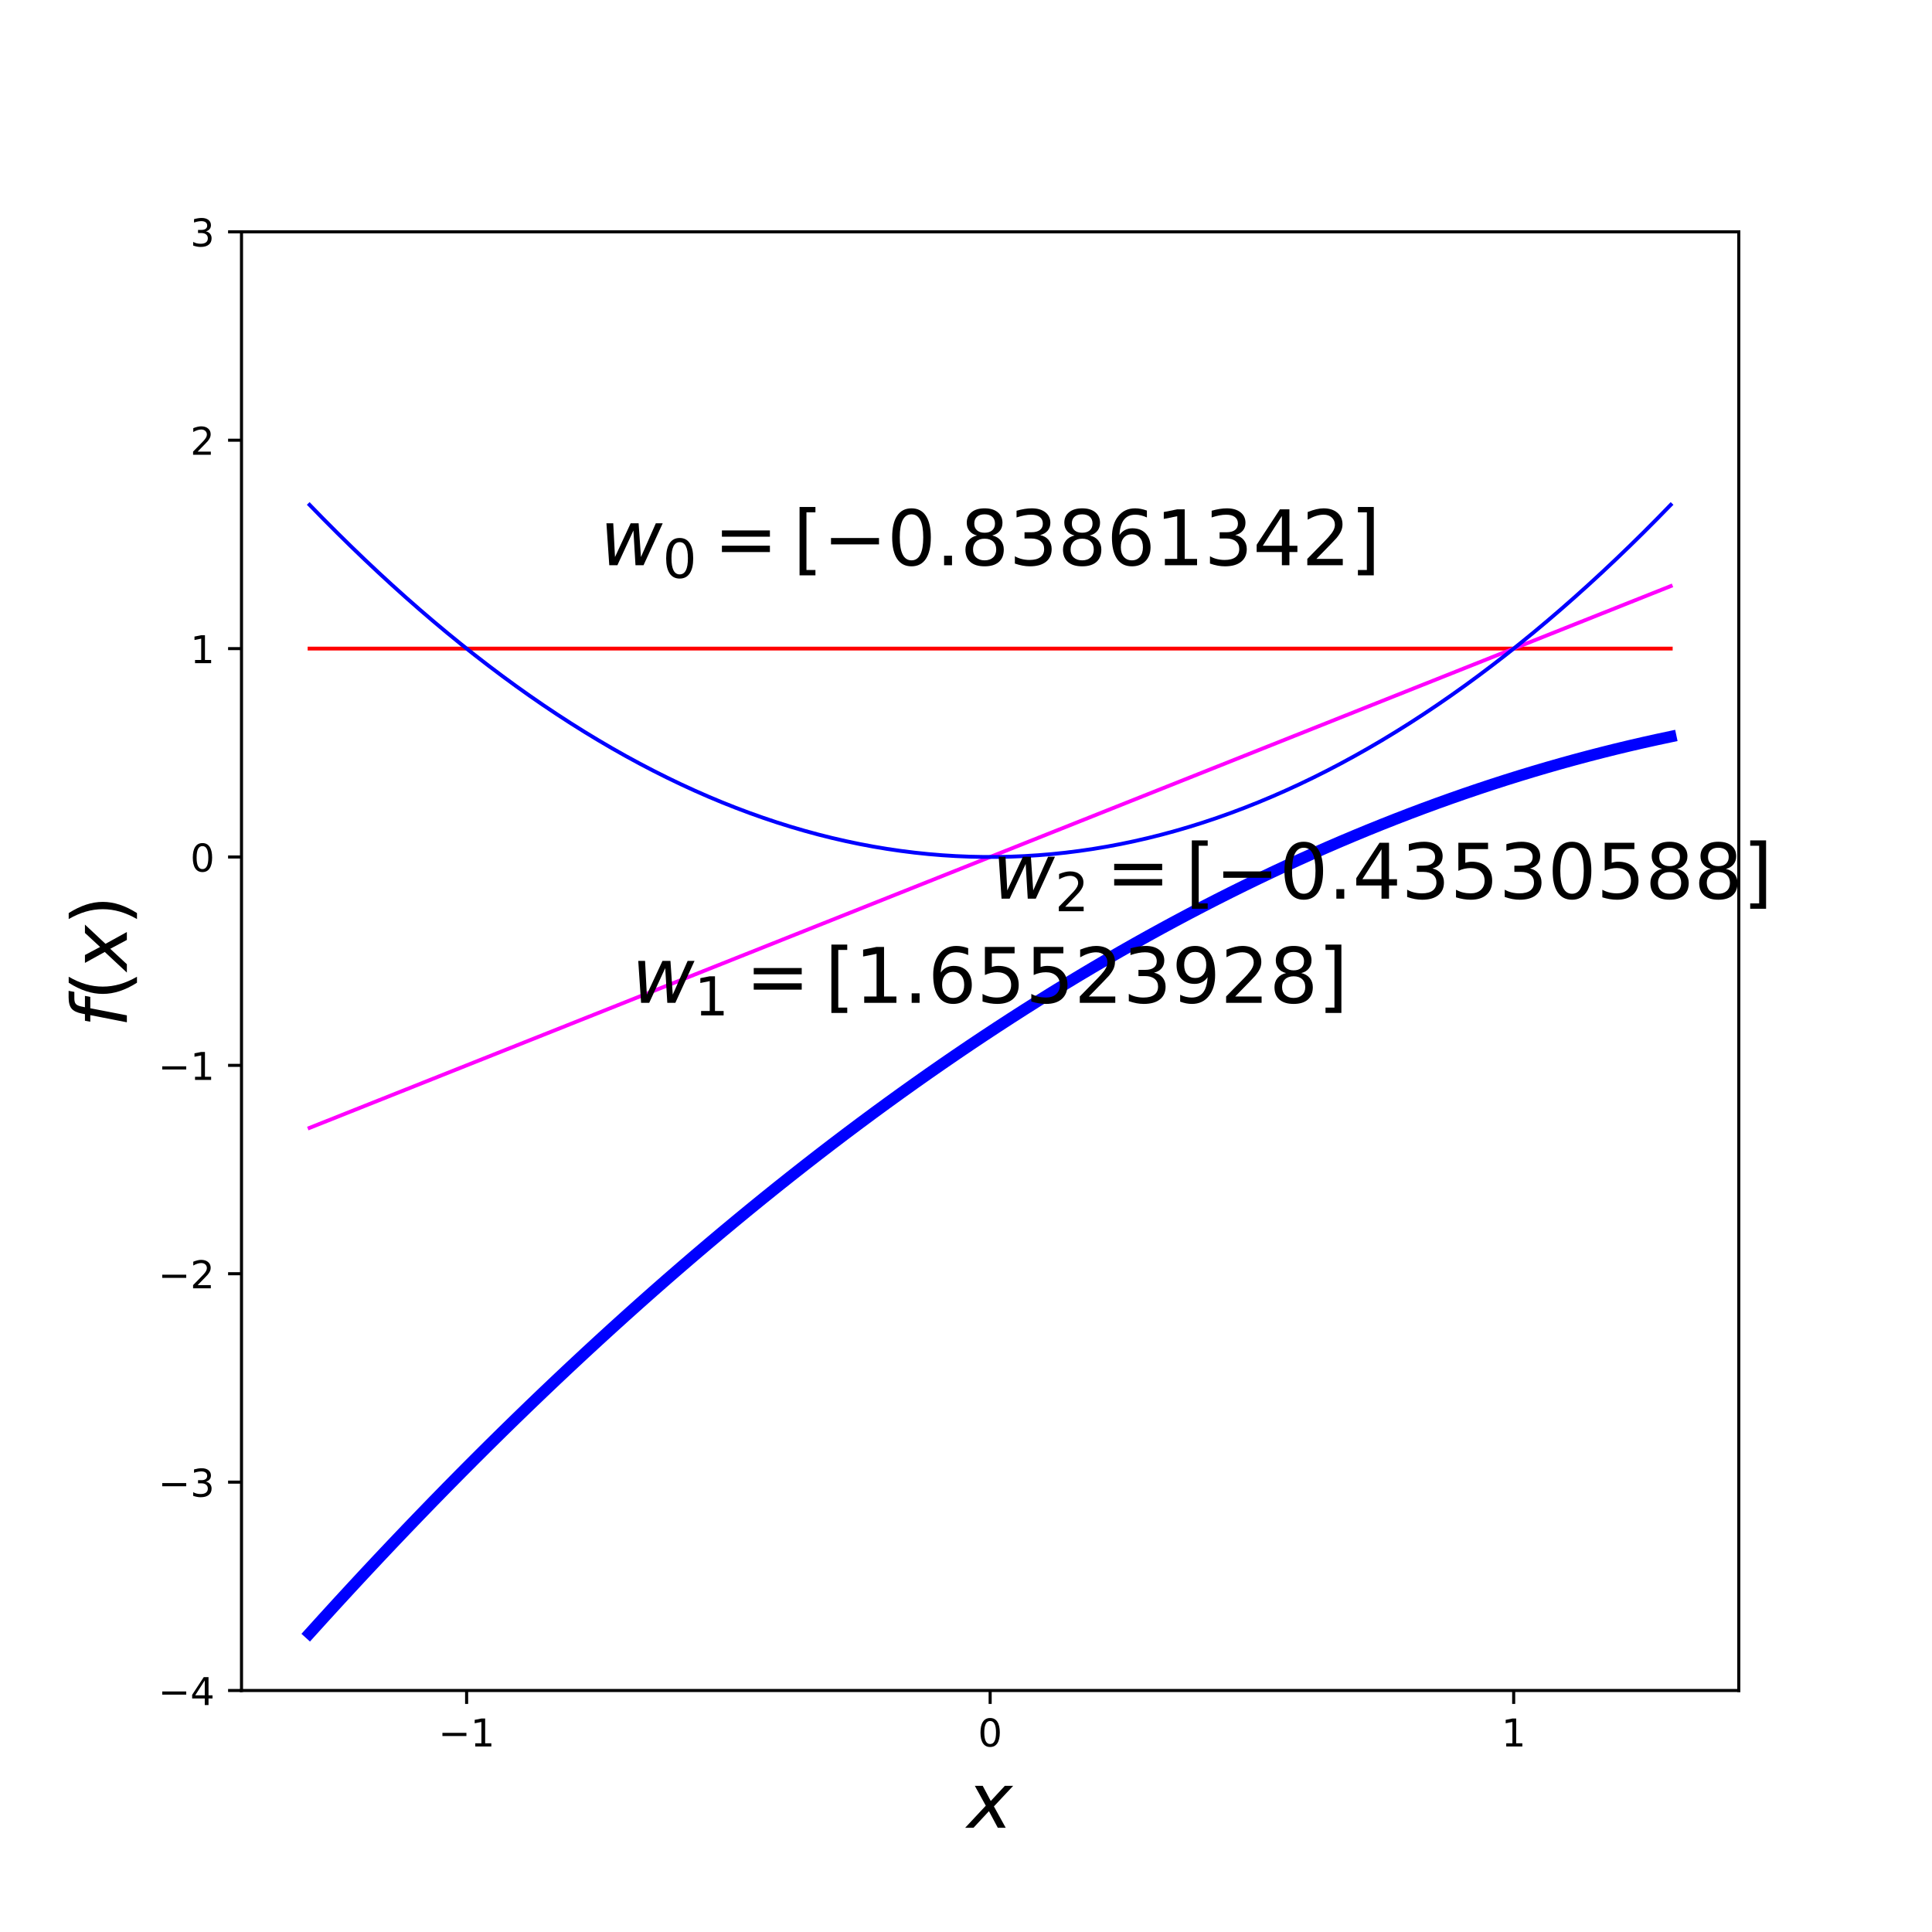
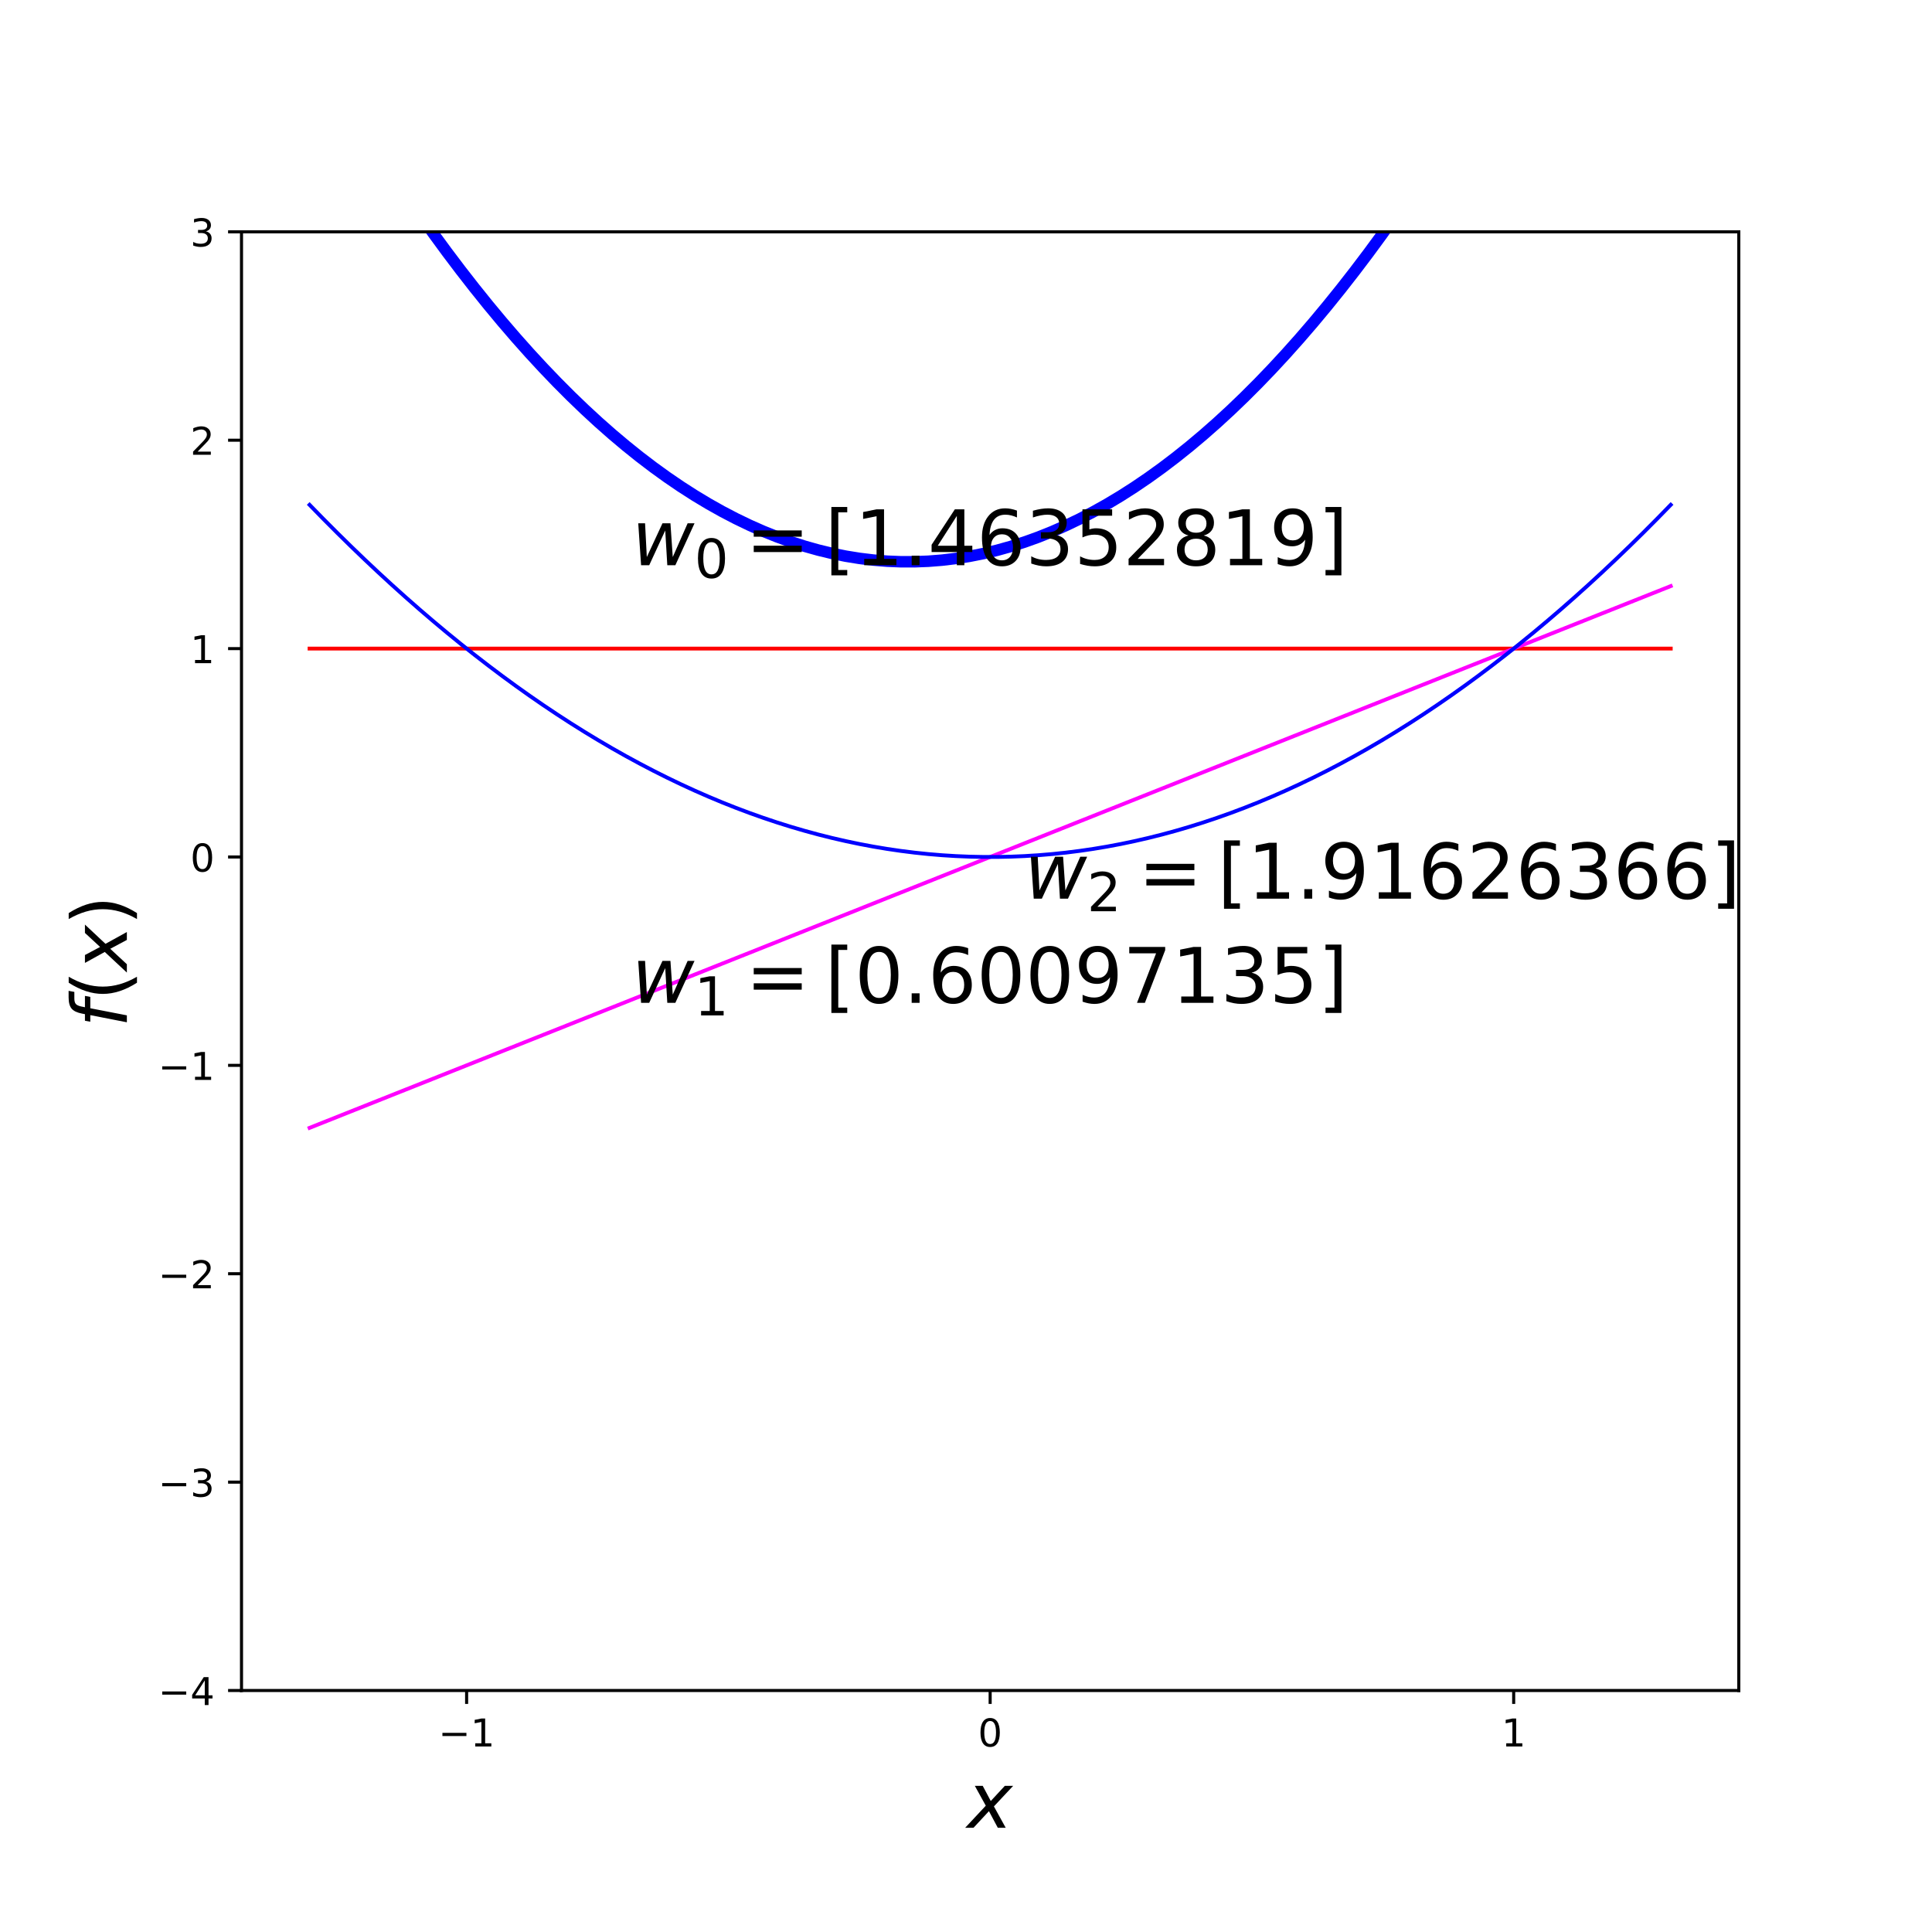
<svg xmlns="http://www.w3.org/2000/svg" xmlns:xlink="http://www.w3.org/1999/xlink" height="504pt" version="1.1" viewBox="0 0 504 504" width="504pt">
  <defs>
    <style type="text/css">
*{stroke-linecap:butt;stroke-linejoin:round;}
  </style>
  </defs>
  <g id="figure_1">
    <g id="patch_1">
      <path d="M 0 504  L 504 504  L 504 0  L 0 0  z " style="fill:none;" />
    </g>
    <g id="axes_1">
      <g id="patch_2">
        <path d="M 63 441  L 453.6 441  L 453.6 60.48  L 63 60.48  z " style="fill:none;" />
      </g>
      <g id="matplotlib.axis_1">
        <g id="xtick_1">
          <g id="line2d_1">
            <defs>
-               <path d="M 0 0  L 0 3.5  " id="m0bb890ebbd" style="stroke:#000000;stroke-width:0.8;" />
-             </defs>
-             <g>
-               <use style="stroke:#000000;stroke-width:0.8;" x="121.727" xlink:href="#m0bb890ebbd" y="441" />
+               <path d="M 0 0  L 0 3.5  " id="m91f97678ba" style="stroke:#000000;stroke-width:0.8;" />
+             </defs>
+             <g>
+               <use style="stroke:#000000;stroke-width:0.8;" x="121.727" xlink:href="#m91f97678ba" y="441" />
            </g>
          </g>
          <g id="text_1">
            <defs>
              <path d="M 10.594 35.5  L 73.188 35.5  L 73.188 27.203  L 10.594 27.203  z " id="DejaVuSans-2212" />
              <path d="M 12.406 8.297  L 28.516 8.297  L 28.516 63.922  L 10.984 60.406  L 10.984 69.391  L 28.422 72.906  L 38.281 72.906  L 38.281 8.297  L 54.391 8.297  L 54.391 0  L 12.406 0  z " id="DejaVuSans-31" />
            </defs>
            <g transform="translate(114.3555 455.5984)scale(0.1 -0.1)">
              <use xlink:href="#DejaVuSans-2212" />
              <use x="83.789" xlink:href="#DejaVuSans-31" />
            </g>
          </g>
        </g>
        <g id="xtick_2">
          <g id="line2d_2">
            <g>
-               <use style="stroke:#000000;stroke-width:0.8;" x="258.3" xlink:href="#m0bb890ebbd" y="441" />
+               <use style="stroke:#000000;stroke-width:0.8;" x="258.3" xlink:href="#m91f97678ba" y="441" />
            </g>
          </g>
          <g id="text_2">
            <defs>
              <path d="M 31.781 66.406  Q 24.172 66.406 20.328 58.906  Q 16.5 51.422 16.5 36.375  Q 16.5 21.391 20.328 13.891  Q 24.172 6.391 31.781 6.391  Q 39.453 6.391 43.281 13.891  Q 47.125 21.391 47.125 36.375  Q 47.125 51.422 43.281 58.906  Q 39.453 66.406 31.781 66.406  z M 31.781 74.219  Q 44.047 74.219 50.516 64.516  Q 56.984 54.828 56.984 36.375  Q 56.984 17.969 50.516 8.266  Q 44.047 -1.422 31.781 -1.422  Q 19.531 -1.422 13.062 8.266  Q 6.594 17.969 6.594 36.375  Q 6.594 54.828 13.062 64.516  Q 19.531 74.219 31.781 74.219  z " id="DejaVuSans-30" />
            </defs>
            <g transform="translate(255.1188 455.5984)scale(0.1 -0.1)">
              <use xlink:href="#DejaVuSans-30" />
            </g>
          </g>
        </g>
        <g id="xtick_3">
          <g id="line2d_3">
            <g>
-               <use style="stroke:#000000;stroke-width:0.8;" x="394.873" xlink:href="#m0bb890ebbd" y="441" />
+               <use style="stroke:#000000;stroke-width:0.8;" x="394.873" xlink:href="#m91f97678ba" y="441" />
            </g>
          </g>
          <g id="text_3">
            <g transform="translate(391.6922 455.5984)scale(0.1 -0.1)">
              <use xlink:href="#DejaVuSans-31" />
            </g>
          </g>
        </g>
        <g id="text_4">
          <defs>
            <path d="M 60.016 54.688  L 34.906 27.875  L 50.297 0  L 39.984 0  L 28.422 21.688  L 8.297 0  L -2.594 0  L 24.312 28.812  L 10.016 54.688  L 20.312 54.688  L 30.812 34.906  L 49.125 54.688  z " id="DejaVuSans-Oblique-78" />
          </defs>
          <g transform="translate(252.3 476.875)scale(0.2 -0.2)">
            <use transform="translate(0 0.3125)" xlink:href="#DejaVuSans-Oblique-78" />
          </g>
        </g>
      </g>
      <g id="matplotlib.axis_2">
        <g id="ytick_1">
          <g id="line2d_4">
            <defs>
-               <path d="M 0 0  L -3.5 0  " id="m91d3a76bc2" style="stroke:#000000;stroke-width:0.8;" />
-             </defs>
-             <g>
-               <use style="stroke:#000000;stroke-width:0.8;" x="63" xlink:href="#m91d3a76bc2" y="441" />
+               <path d="M 0 0  L -3.5 0  " id="m60961a7d1b" style="stroke:#000000;stroke-width:0.8;" />
+             </defs>
+             <g>
+               <use style="stroke:#000000;stroke-width:0.8;" x="63" xlink:href="#m60961a7d1b" y="441" />
            </g>
          </g>
          <g id="text_5">
            <defs>
              <path d="M 37.797 64.312  L 12.891 25.391  L 37.797 25.391  z M 35.203 72.906  L 47.609 72.906  L 47.609 25.391  L 58.016 25.391  L 58.016 17.188  L 47.609 17.188  L 47.609 0  L 37.797 0  L 37.797 17.188  L 4.891 17.188  L 4.891 26.703  z " id="DejaVuSans-34" />
            </defs>
            <g transform="translate(41.25781 444.7992)scale(0.1 -0.1)">
              <use xlink:href="#DejaVuSans-2212" />
              <use x="83.789" xlink:href="#DejaVuSans-34" />
            </g>
          </g>
        </g>
        <g id="ytick_2">
          <g id="line2d_5">
            <g>
-               <use style="stroke:#000000;stroke-width:0.8;" x="63" xlink:href="#m91d3a76bc2" y="386.64" />
+               <use style="stroke:#000000;stroke-width:0.8;" x="63" xlink:href="#m60961a7d1b" y="386.64" />
            </g>
          </g>
          <g id="text_6">
            <defs>
              <path d="M 40.578 39.312  Q 47.656 37.797 51.625 33  Q 55.609 28.219 55.609 21.188  Q 55.609 10.406 48.188 4.484  Q 40.766 -1.422 27.094 -1.422  Q 22.516 -1.422 17.656 -0.516  Q 12.797 0.391 7.625 2.203  L 7.625 11.719  Q 11.719 9.328 16.594 8.109  Q 21.484 6.891 26.812 6.891  Q 36.078 6.891 40.938 10.547  Q 45.797 14.203 45.797 21.188  Q 45.797 27.641 41.281 31.266  Q 36.766 34.906 28.719 34.906  L 20.219 34.906  L 20.219 43.016  L 29.109 43.016  Q 36.375 43.016 40.234 45.922  Q 44.094 48.828 44.094 54.297  Q 44.094 59.906 40.109 62.906  Q 36.141 65.922 28.719 65.922  Q 24.656 65.922 20.016 65.031  Q 15.375 64.156 9.812 62.312  L 9.812 71.094  Q 15.438 72.656 20.344 73.438  Q 25.25 74.219 29.594 74.219  Q 40.828 74.219 47.359 69.109  Q 53.906 64.016 53.906 55.328  Q 53.906 49.266 50.438 45.094  Q 46.969 40.922 40.578 39.312  z " id="DejaVuSans-33" />
            </defs>
            <g transform="translate(41.25781 390.4392)scale(0.1 -0.1)">
              <use xlink:href="#DejaVuSans-2212" />
              <use x="83.789" xlink:href="#DejaVuSans-33" />
            </g>
          </g>
        </g>
        <g id="ytick_3">
          <g id="line2d_6">
            <g>
-               <use style="stroke:#000000;stroke-width:0.8;" x="63" xlink:href="#m91d3a76bc2" y="332.28" />
+               <use style="stroke:#000000;stroke-width:0.8;" x="63" xlink:href="#m60961a7d1b" y="332.28" />
            </g>
          </g>
          <g id="text_7">
            <defs>
              <path d="M 19.188 8.297  L 53.609 8.297  L 53.609 0  L 7.328 0  L 7.328 8.297  Q 12.938 14.109 22.625 23.891  Q 32.328 33.688 34.812 36.531  Q 39.547 41.844 41.422 45.531  Q 43.312 49.219 43.312 52.781  Q 43.312 58.594 39.234 62.25  Q 35.156 65.922 28.609 65.922  Q 23.969 65.922 18.812 64.312  Q 13.672 62.703 7.812 59.422  L 7.812 69.391  Q 13.766 71.781 18.938 73  Q 24.125 74.219 28.422 74.219  Q 39.75 74.219 46.484 68.547  Q 53.219 62.891 53.219 53.422  Q 53.219 48.922 51.531 44.891  Q 49.859 40.875 45.406 35.406  Q 44.188 33.984 37.641 27.219  Q 31.109 20.453 19.188 8.297  z " id="DejaVuSans-32" />
            </defs>
            <g transform="translate(41.25781 336.0792)scale(0.1 -0.1)">
              <use xlink:href="#DejaVuSans-2212" />
              <use x="83.789" xlink:href="#DejaVuSans-32" />
            </g>
          </g>
        </g>
        <g id="ytick_4">
          <g id="line2d_7">
            <g>
-               <use style="stroke:#000000;stroke-width:0.8;" x="63" xlink:href="#m91d3a76bc2" y="277.92" />
+               <use style="stroke:#000000;stroke-width:0.8;" x="63" xlink:href="#m60961a7d1b" y="277.92" />
            </g>
          </g>
          <g id="text_8">
            <g transform="translate(41.25781 281.7192)scale(0.1 -0.1)">
              <use xlink:href="#DejaVuSans-2212" />
              <use x="83.789" xlink:href="#DejaVuSans-31" />
            </g>
          </g>
        </g>
        <g id="ytick_5">
          <g id="line2d_8">
            <g>
-               <use style="stroke:#000000;stroke-width:0.8;" x="63" xlink:href="#m91d3a76bc2" y="223.56" />
+               <use style="stroke:#000000;stroke-width:0.8;" x="63" xlink:href="#m60961a7d1b" y="223.56" />
            </g>
          </g>
          <g id="text_9">
            <g transform="translate(49.6375 227.3592)scale(0.1 -0.1)">
              <use xlink:href="#DejaVuSans-30" />
            </g>
          </g>
        </g>
        <g id="ytick_6">
          <g id="line2d_9">
            <g>
-               <use style="stroke:#000000;stroke-width:0.8;" x="63" xlink:href="#m91d3a76bc2" y="169.2" />
+               <use style="stroke:#000000;stroke-width:0.8;" x="63" xlink:href="#m60961a7d1b" y="169.2" />
            </g>
          </g>
          <g id="text_10">
            <g transform="translate(49.6375 172.9992)scale(0.1 -0.1)">
              <use xlink:href="#DejaVuSans-31" />
            </g>
          </g>
        </g>
        <g id="ytick_7">
          <g id="line2d_10">
            <g>
-               <use style="stroke:#000000;stroke-width:0.8;" x="63" xlink:href="#m91d3a76bc2" y="114.84" />
+               <use style="stroke:#000000;stroke-width:0.8;" x="63" xlink:href="#m60961a7d1b" y="114.84" />
            </g>
          </g>
          <g id="text_11">
            <g transform="translate(49.6375 118.6392)scale(0.1 -0.1)">
              <use xlink:href="#DejaVuSans-32" />
            </g>
          </g>
        </g>
        <g id="ytick_8">
          <g id="line2d_11">
            <g>
-               <use style="stroke:#000000;stroke-width:0.8;" x="63" xlink:href="#m91d3a76bc2" y="60.48" />
+               <use style="stroke:#000000;stroke-width:0.8;" x="63" xlink:href="#m60961a7d1b" y="60.48" />
            </g>
          </g>
          <g id="text_12">
            <g transform="translate(49.6375 64.27922)scale(0.1 -0.1)">
              <use xlink:href="#DejaVuSans-33" />
            </g>
          </g>
        </g>
        <g id="text_13">
          <defs>
            <path d="M 47.797 75.984  L 46.391 68.5  L 37.797 68.5  Q 32.906 68.5 30.688 66.578  Q 28.469 64.656 27.391 59.516  L 26.422 54.688  L 41.219 54.688  L 39.891 47.703  L 25.094 47.703  L 15.828 0  L 6.781 0  L 16.109 47.703  L 7.516 47.703  L 8.797 54.688  L 17.391 54.688  L 18.109 58.5  Q 19.969 68.172 24.625 72.078  Q 29.297 75.984 39.312 75.984  z " id="DejaVuSans-Oblique-66" />
            <path d="M 31 75.875  Q 24.469 64.656 21.281 53.656  Q 18.109 42.672 18.109 31.391  Q 18.109 20.125 21.312 9.062  Q 24.516 -2 31 -13.188  L 23.188 -13.188  Q 15.875 -1.703 12.234 9.375  Q 8.594 20.453 8.594 31.391  Q 8.594 42.281 12.203 53.312  Q 15.828 64.359 23.188 75.875  z " id="DejaVuSans-28" />
            <path d="M 8.016 75.875  L 15.828 75.875  Q 23.141 64.359 26.781 53.312  Q 30.422 42.281 30.422 31.391  Q 30.422 20.453 26.781 9.375  Q 23.141 -1.703 15.828 -13.188  L 8.016 -13.188  Q 14.5 -2 17.703 9.062  Q 20.906 20.125 20.906 31.391  Q 20.906 42.672 17.703 53.656  Q 14.5 64.656 8.016 75.875  z " id="DejaVuSans-29" />
          </defs>
          <g transform="translate(33.09844 268.04)rotate(-90)scale(0.2 -0.2)">
            <use transform="translate(0 0.015625)" xlink:href="#DejaVuSans-Oblique-66" />
            <use transform="translate(35.20508 0.015625)" xlink:href="#DejaVuSans-28" />
            <use transform="translate(74.21875 0.015625)" xlink:href="#DejaVuSans-Oblique-78" />
            <use transform="translate(133.3984 0.015625)" xlink:href="#DejaVuSans-29" />
          </g>
        </g>
      </g>
      <g id="line2d_12">
-         <path clip-path="url(#p484dd8b13d)" d="M 80.755 426.11  L 84.341 422.148  L 87.928 418.218  L 91.515 414.321  L 95.102 410.456  L 98.688 406.624  L 102.275 402.825  L 105.862 399.058  L 109.449 395.324  L 113.036 391.622  L 116.622 387.954  L 120.209 384.318  L 123.796 380.714  L 127.383 377.143  L 130.969 373.605  L 134.556 370.1  L 138.143 366.627  L 141.73 363.186  L 145.317 359.779  L 148.903 356.404  L 152.49 353.061  L 156.077 349.752  L 159.664 346.475  L 163.25 343.23  L 166.837 340.018  L 170.424 336.839  L 174.011 333.693  L 177.598 330.579  L 181.184 327.498  L 184.771 324.449  L 188.358 321.433  L 191.945 318.45  L 195.531 315.499  L 199.118 312.581  L 202.705 309.696  L 206.292 306.843  L 209.879 304.023  L 213.465 301.236  L 217.052 298.481  L 220.639 295.759  L 224.226 293.069  L 227.812 290.412  L 231.399 287.788  L 234.986 285.197  L 238.573 282.638  L 242.16 280.111  L 245.746 277.618  L 249.333 275.157  L 252.92 272.728  L 256.507 270.333  L 260.093 267.97  L 263.68 265.639  L 267.267 263.341  L 270.854 261.076  L 274.44 258.844  L 278.027 256.644  L 281.614 254.477  L 285.201 252.342  L 288.788 250.24  L 292.374 248.171  L 295.961 246.134  L 299.548 244.13  L 303.135 242.159  L 306.721 240.22  L 310.308 238.314  L 313.895 236.44  L 317.482 234.6  L 321.069 232.791  L 324.655 231.016  L 328.242 229.273  L 331.829 227.563  L 335.416 225.885  L 339.002 224.24  L 342.589 222.628  L 346.176 221.048  L 349.763 219.501  L 353.35 217.987  L 356.936 216.505  L 360.523 215.056  L 364.11 213.64  L 367.697 212.256  L 371.283 210.905  L 374.87 209.586  L 378.457 208.3  L 382.044 207.047  L 385.631 205.826  L 389.217 204.638  L 392.804 203.483  L 396.391 202.36  L 399.978 201.27  L 403.564 200.213  L 407.151 199.188  L 410.738 198.196  L 414.325 197.237  L 417.912 196.31  L 421.498 195.416  L 425.085 194.554  L 428.672 193.725  L 432.259 192.929  L 435.845 192.165  " style="fill:none;stroke:#0000ff;stroke-linecap:square;stroke-width:3;" />
+         <path clip-path="url(#pd70b70a58f)" d="M 80.755 10.428  L 84.341 16.611  L 87.928 22.65  L 91.515 28.546  L 95.102 34.298  L 98.688 39.906  L 102.275 45.371  L 105.862 50.692  L 109.449 55.869  L 113.036 60.903  L 116.622 65.792  L 120.209 70.539  L 123.796 75.141  L 127.383 79.6  L 130.969 83.915  L 134.556 88.086  L 138.143 92.114  L 141.73 95.998  L 145.317 99.738  L 148.903 103.335  L 152.49 106.787  L 156.077 110.097  L 159.664 113.262  L 163.25 116.284  L 166.837 119.162  L 170.424 121.896  L 174.011 124.487  L 177.598 126.934  L 181.184 129.237  L 184.771 131.397  L 188.358 133.413  L 191.945 135.285  L 195.531 137.014  L 199.118 138.599  L 202.705 140.04  L 206.292 141.337  L 209.879 142.491  L 213.465 143.501  L 217.052 144.367  L 220.639 145.09  L 224.226 145.669  L 227.812 146.104  L 231.399 146.396  L 234.986 146.544  L 238.573 146.548  L 242.16 146.409  L 245.746 146.125  L 249.333 145.698  L 252.92 145.128  L 256.507 144.414  L 260.093 143.556  L 263.68 142.554  L 267.267 141.409  L 270.854 140.12  L 274.44 138.687  L 278.027 137.11  L 281.614 135.39  L 285.201 133.526  L 288.788 131.519  L 292.374 129.368  L 295.961 127.073  L 299.548 124.634  L 303.135 122.052  L 306.721 119.326  L 310.308 116.456  L 313.895 113.443  L 317.482 110.286  L 321.069 106.985  L 324.655 103.54  L 328.242 99.952  L 331.829 96.22  L 335.416 92.345  L 339.002 88.326  L 342.589 84.163  L 346.176 79.856  L 349.763 75.406  L 353.35 70.812  L 356.936 66.074  L 360.523 61.192  L 364.11 56.167  L 367.697 50.999  L 371.283 45.686  L 374.87 40.23  L 378.457 34.63  L 382.044 28.886  L 385.631 22.999  L 389.217 16.968  L 392.804 10.793  L 396.391 4.475  L 399.43 -1  " style="fill:none;stroke:#0000ff;stroke-linecap:square;stroke-width:3;" />
      </g>
      <g id="line2d_13">
-         <path clip-path="url(#p484dd8b13d)" d="M 80.755 169.2  L 84.341 169.2  L 87.928 169.2  L 91.515 169.2  L 95.102 169.2  L 98.688 169.2  L 102.275 169.2  L 105.862 169.2  L 109.449 169.2  L 113.036 169.2  L 116.622 169.2  L 120.209 169.2  L 123.796 169.2  L 127.383 169.2  L 130.969 169.2  L 134.556 169.2  L 138.143 169.2  L 141.73 169.2  L 145.317 169.2  L 148.903 169.2  L 152.49 169.2  L 156.077 169.2  L 159.664 169.2  L 163.25 169.2  L 166.837 169.2  L 170.424 169.2  L 174.011 169.2  L 177.598 169.2  L 181.184 169.2  L 184.771 169.2  L 188.358 169.2  L 191.945 169.2  L 195.531 169.2  L 199.118 169.2  L 202.705 169.2  L 206.292 169.2  L 209.879 169.2  L 213.465 169.2  L 217.052 169.2  L 220.639 169.2  L 224.226 169.2  L 227.812 169.2  L 231.399 169.2  L 234.986 169.2  L 238.573 169.2  L 242.16 169.2  L 245.746 169.2  L 249.333 169.2  L 252.92 169.2  L 256.507 169.2  L 260.093 169.2  L 263.68 169.2  L 267.267 169.2  L 270.854 169.2  L 274.44 169.2  L 278.027 169.2  L 281.614 169.2  L 285.201 169.2  L 288.788 169.2  L 292.374 169.2  L 295.961 169.2  L 299.548 169.2  L 303.135 169.2  L 306.721 169.2  L 310.308 169.2  L 313.895 169.2  L 317.482 169.2  L 321.069 169.2  L 324.655 169.2  L 328.242 169.2  L 331.829 169.2  L 335.416 169.2  L 339.002 169.2  L 342.589 169.2  L 346.176 169.2  L 349.763 169.2  L 353.35 169.2  L 356.936 169.2  L 360.523 169.2  L 364.11 169.2  L 367.697 169.2  L 371.283 169.2  L 374.87 169.2  L 378.457 169.2  L 382.044 169.2  L 385.631 169.2  L 389.217 169.2  L 392.804 169.2  L 396.391 169.2  L 399.978 169.2  L 403.564 169.2  L 407.151 169.2  L 410.738 169.2  L 414.325 169.2  L 417.912 169.2  L 421.498 169.2  L 425.085 169.2  L 428.672 169.2  L 432.259 169.2  L 435.845 169.2  " style="fill:none;stroke:#ff0000;stroke-linecap:square;" />
+         <path clip-path="url(#pd70b70a58f)" d="M 80.755 169.2  L 84.341 169.2  L 87.928 169.2  L 91.515 169.2  L 95.102 169.2  L 98.688 169.2  L 102.275 169.2  L 105.862 169.2  L 109.449 169.2  L 113.036 169.2  L 116.622 169.2  L 120.209 169.2  L 123.796 169.2  L 127.383 169.2  L 130.969 169.2  L 134.556 169.2  L 138.143 169.2  L 141.73 169.2  L 145.317 169.2  L 148.903 169.2  L 152.49 169.2  L 156.077 169.2  L 159.664 169.2  L 163.25 169.2  L 166.837 169.2  L 170.424 169.2  L 174.011 169.2  L 177.598 169.2  L 181.184 169.2  L 184.771 169.2  L 188.358 169.2  L 191.945 169.2  L 195.531 169.2  L 199.118 169.2  L 202.705 169.2  L 206.292 169.2  L 209.879 169.2  L 213.465 169.2  L 217.052 169.2  L 220.639 169.2  L 224.226 169.2  L 227.812 169.2  L 231.399 169.2  L 234.986 169.2  L 238.573 169.2  L 242.16 169.2  L 245.746 169.2  L 249.333 169.2  L 252.92 169.2  L 256.507 169.2  L 260.093 169.2  L 263.68 169.2  L 267.267 169.2  L 270.854 169.2  L 274.44 169.2  L 278.027 169.2  L 281.614 169.2  L 285.201 169.2  L 288.788 169.2  L 292.374 169.2  L 295.961 169.2  L 299.548 169.2  L 303.135 169.2  L 306.721 169.2  L 310.308 169.2  L 313.895 169.2  L 317.482 169.2  L 321.069 169.2  L 324.655 169.2  L 328.242 169.2  L 331.829 169.2  L 335.416 169.2  L 339.002 169.2  L 342.589 169.2  L 346.176 169.2  L 349.763 169.2  L 353.35 169.2  L 356.936 169.2  L 360.523 169.2  L 364.11 169.2  L 367.697 169.2  L 371.283 169.2  L 374.87 169.2  L 378.457 169.2  L 382.044 169.2  L 385.631 169.2  L 389.217 169.2  L 392.804 169.2  L 396.391 169.2  L 399.978 169.2  L 403.564 169.2  L 407.151 169.2  L 410.738 169.2  L 414.325 169.2  L 417.912 169.2  L 421.498 169.2  L 425.085 169.2  L 428.672 169.2  L 432.259 169.2  L 435.845 169.2  " style="fill:none;stroke:#ff0000;stroke-linecap:square;" />
      </g>
      <g id="line2d_14">
-         <path clip-path="url(#p484dd8b13d)" d="M 80.755 294.228  L 84.341 292.8  L 87.928 291.373  L 91.515 289.945  L 95.102 288.517  L 98.688 287.09  L 102.275 285.662  L 105.862 284.235  L 109.449 282.807  L 113.036 281.379  L 116.622 279.952  L 120.209 278.524  L 123.796 277.096  L 127.383 275.669  L 130.969 274.241  L 134.556 272.813  L 138.143 271.386  L 141.73 269.958  L 145.317 268.531  L 148.903 267.103  L 152.49 265.675  L 156.077 264.248  L 159.664 262.82  L 163.25 261.392  L 166.837 259.965  L 170.424 258.537  L 174.011 257.109  L 177.598 255.682  L 181.184 254.254  L 184.771 252.827  L 188.358 251.399  L 191.945 249.971  L 195.531 248.544  L 199.118 247.116  L 202.705 245.688  L 206.292 244.261  L 209.879 242.833  L 213.465 241.405  L 217.052 239.978  L 220.639 238.55  L 224.226 237.123  L 227.812 235.695  L 231.399 234.267  L 234.986 232.84  L 238.573 231.412  L 242.16 229.984  L 245.746 228.557  L 249.333 227.129  L 252.92 225.701  L 256.507 224.274  L 260.093 222.846  L 263.68 221.419  L 267.267 219.991  L 270.854 218.563  L 274.44 217.136  L 278.027 215.708  L 281.614 214.28  L 285.201 212.853  L 288.788 211.425  L 292.374 209.997  L 295.961 208.57  L 299.548 207.142  L 303.135 205.715  L 306.721 204.287  L 310.308 202.859  L 313.895 201.432  L 317.482 200.004  L 321.069 198.576  L 324.655 197.149  L 328.242 195.721  L 331.829 194.293  L 335.416 192.866  L 339.002 191.438  L 342.589 190.011  L 346.176 188.583  L 349.763 187.155  L 353.35 185.728  L 356.936 184.3  L 360.523 182.872  L 364.11 181.445  L 367.697 180.017  L 371.283 178.589  L 374.87 177.162  L 378.457 175.734  L 382.044 174.307  L 385.631 172.879  L 389.217 171.451  L 392.804 170.024  L 396.391 168.596  L 399.978 167.168  L 403.564 165.741  L 407.151 164.313  L 410.738 162.885  L 414.325 161.458  L 417.912 160.03  L 421.498 158.603  L 425.085 157.175  L 428.672 155.747  L 432.259 154.32  L 435.845 152.892  " style="fill:none;stroke:#ff00ff;stroke-linecap:square;" />
+         <path clip-path="url(#pd70b70a58f)" d="M 80.755 294.228  L 84.341 292.8  L 87.928 291.373  L 91.515 289.945  L 95.102 288.517  L 98.688 287.09  L 102.275 285.662  L 105.862 284.235  L 109.449 282.807  L 113.036 281.379  L 116.622 279.952  L 120.209 278.524  L 123.796 277.096  L 127.383 275.669  L 130.969 274.241  L 134.556 272.813  L 138.143 271.386  L 141.73 269.958  L 145.317 268.531  L 148.903 267.103  L 152.49 265.675  L 156.077 264.248  L 159.664 262.82  L 163.25 261.392  L 166.837 259.965  L 170.424 258.537  L 174.011 257.109  L 177.598 255.682  L 181.184 254.254  L 184.771 252.827  L 188.358 251.399  L 191.945 249.971  L 195.531 248.544  L 199.118 247.116  L 202.705 245.688  L 206.292 244.261  L 209.879 242.833  L 213.465 241.405  L 217.052 239.978  L 220.639 238.55  L 224.226 237.123  L 227.812 235.695  L 231.399 234.267  L 234.986 232.84  L 238.573 231.412  L 242.16 229.984  L 245.746 228.557  L 249.333 227.129  L 252.92 225.701  L 256.507 224.274  L 260.093 222.846  L 263.68 221.419  L 267.267 219.991  L 270.854 218.563  L 274.44 217.136  L 278.027 215.708  L 281.614 214.28  L 285.201 212.853  L 288.788 211.425  L 292.374 209.997  L 295.961 208.57  L 299.548 207.142  L 303.135 205.715  L 306.721 204.287  L 310.308 202.859  L 313.895 201.432  L 317.482 200.004  L 321.069 198.576  L 324.655 197.149  L 328.242 195.721  L 331.829 194.293  L 335.416 192.866  L 339.002 191.438  L 342.589 190.011  L 346.176 188.583  L 349.763 187.155  L 353.35 185.728  L 356.936 184.3  L 360.523 182.872  L 364.11 181.445  L 367.697 180.017  L 371.283 178.589  L 374.87 177.162  L 378.457 175.734  L 382.044 174.307  L 385.631 172.879  L 389.217 171.451  L 392.804 170.024  L 396.391 168.596  L 399.978 167.168  L 403.564 165.741  L 407.151 164.313  L 410.738 162.885  L 414.325 161.458  L 417.912 160.03  L 421.498 158.603  L 425.085 157.175  L 428.672 155.747  L 432.259 154.32  L 435.845 152.892  " style="fill:none;stroke:#ff00ff;stroke-linecap:square;" />
      </g>
      <g id="line2d_15">
-         <path clip-path="url(#p484dd8b13d)" d="M 80.755 131.692  L 84.341 135.366  L 87.928 138.965  L 91.515 142.49  L 95.102 145.939  L 98.688 149.314  L 102.275 152.613  L 105.862 155.837  L 109.449 158.987  L 113.036 162.061  L 116.622 165.061  L 120.209 167.985  L 123.796 170.835  L 127.383 173.609  L 130.969 176.309  L 134.556 178.933  L 138.143 181.483  L 141.73 183.958  L 145.317 186.357  L 148.903 188.682  L 152.49 190.931  L 156.077 193.106  L 159.664 195.206  L 163.25 197.23  L 166.837 199.18  L 170.424 201.055  L 174.011 202.854  L 177.598 204.579  L 181.184 206.229  L 184.771 207.803  L 188.358 209.303  L 191.945 210.728  L 195.531 212.078  L 199.118 213.352  L 202.705 214.552  L 206.292 215.677  L 209.879 216.727  L 213.465 217.702  L 217.052 218.601  L 220.639 219.426  L 224.226 220.176  L 227.812 220.851  L 231.399 221.451  L 234.986 221.976  L 238.573 222.426  L 242.16 222.801  L 245.746 223.101  L 249.333 223.326  L 252.92 223.476  L 256.507 223.551  L 260.093 223.551  L 263.68 223.476  L 267.267 223.326  L 270.854 223.101  L 274.44 222.801  L 278.027 222.426  L 281.614 221.976  L 285.201 221.451  L 288.788 220.851  L 292.374 220.176  L 295.961 219.426  L 299.548 218.601  L 303.135 217.702  L 306.721 216.727  L 310.308 215.677  L 313.895 214.552  L 317.482 213.352  L 321.069 212.078  L 324.655 210.728  L 328.242 209.303  L 331.829 207.803  L 335.416 206.229  L 339.002 204.579  L 342.589 202.854  L 346.176 201.055  L 349.763 199.18  L 353.35 197.23  L 356.936 195.206  L 360.523 193.106  L 364.11 190.931  L 367.697 188.682  L 371.283 186.357  L 374.87 183.958  L 378.457 181.483  L 382.044 178.933  L 385.631 176.309  L 389.217 173.609  L 392.804 170.835  L 396.391 167.985  L 399.978 165.061  L 403.564 162.061  L 407.151 158.987  L 410.738 155.837  L 414.325 152.613  L 417.912 149.314  L 421.498 145.939  L 425.085 142.49  L 428.672 138.965  L 432.259 135.366  L 435.845 131.692  " style="fill:none;stroke:#0000ff;stroke-linecap:square;" />
+         <path clip-path="url(#pd70b70a58f)" d="M 80.755 131.692  L 84.341 135.366  L 87.928 138.965  L 91.515 142.49  L 95.102 145.939  L 98.688 149.314  L 102.275 152.613  L 105.862 155.837  L 109.449 158.987  L 113.036 162.061  L 116.622 165.061  L 120.209 167.985  L 123.796 170.835  L 127.383 173.609  L 130.969 176.309  L 134.556 178.933  L 138.143 181.483  L 141.73 183.958  L 145.317 186.357  L 148.903 188.682  L 152.49 190.931  L 156.077 193.106  L 159.664 195.206  L 163.25 197.23  L 166.837 199.18  L 170.424 201.055  L 174.011 202.854  L 177.598 204.579  L 181.184 206.229  L 184.771 207.803  L 188.358 209.303  L 191.945 210.728  L 195.531 212.078  L 199.118 213.352  L 202.705 214.552  L 206.292 215.677  L 209.879 216.727  L 213.465 217.702  L 217.052 218.601  L 220.639 219.426  L 224.226 220.176  L 227.812 220.851  L 231.399 221.451  L 234.986 221.976  L 238.573 222.426  L 242.16 222.801  L 245.746 223.101  L 249.333 223.326  L 252.92 223.476  L 256.507 223.551  L 260.093 223.551  L 263.68 223.476  L 267.267 223.326  L 270.854 223.101  L 274.44 222.801  L 278.027 222.426  L 281.614 221.976  L 285.201 221.451  L 288.788 220.851  L 292.374 220.176  L 295.961 219.426  L 299.548 218.601  L 303.135 217.702  L 306.721 216.727  L 310.308 215.677  L 313.895 214.552  L 317.482 213.352  L 321.069 212.078  L 324.655 210.728  L 328.242 209.303  L 331.829 207.803  L 335.416 206.229  L 339.002 204.579  L 342.589 202.854  L 346.176 201.055  L 349.763 199.18  L 353.35 197.23  L 356.936 195.206  L 360.523 193.106  L 364.11 190.931  L 367.697 188.682  L 371.283 186.357  L 374.87 183.958  L 378.457 181.483  L 382.044 178.933  L 385.631 176.309  L 389.217 173.609  L 392.804 170.835  L 396.391 167.985  L 399.978 165.061  L 403.564 162.061  L 407.151 158.987  L 410.738 155.837  L 414.325 152.613  L 417.912 149.314  L 421.498 145.939  L 425.085 142.49  L 428.672 138.965  L 432.259 135.366  L 435.845 131.692  " style="fill:none;stroke:#0000ff;stroke-linecap:square;" />
      </g>
      <g id="patch_3">
        <path d="M 63 441  L 63 60.48  " style="fill:none;stroke:#000000;stroke-linecap:square;stroke-linejoin:miter;stroke-width:0.8;" />
      </g>
      <g id="patch_4">
        <path d="M 453.6 441  L 453.6 60.48  " style="fill:none;stroke:#000000;stroke-linecap:square;stroke-linejoin:miter;stroke-width:0.8;" />
      </g>
      <g id="patch_5">
        <path d="M 63 441  L 453.6 441  " style="fill:none;stroke:#000000;stroke-linecap:square;stroke-linejoin:miter;stroke-width:0.8;" />
      </g>
      <g id="patch_6">
        <path d="M 63 60.48  L 453.6 60.48  " style="fill:none;stroke:#000000;stroke-linecap:square;stroke-linejoin:miter;stroke-width:0.8;" />
      </g>
      <g id="text_14">
        <defs>
          <path d="M 8.5 54.688  L 17.391 54.688  L 19.672 10.688  L 40.094 54.688  L 50.484 54.688  L 53.516 10.688  L 72.906 54.688  L 81.891 54.688  L 56.891 0  L 46.391 0  L 43.703 45.312  L 22.797 0  L 12.203 0  z " id="DejaVuSans-Oblique-77" />
          <path d="M 10.594 45.406  L 73.188 45.406  L 73.188 37.203  L 10.594 37.203  z M 10.594 25.484  L 73.188 25.484  L 73.188 17.188  L 10.594 17.188  z " id="DejaVuSans-3d" />
          <path d="M 8.594 75.984  L 29.297 75.984  L 29.297 69  L 17.578 69  L 17.578 -6.203  L 29.297 -6.203  L 29.297 -13.188  L 8.594 -13.188  z " id="DejaVuSans-5b" />
          <path d="M 10.688 12.406  L 21 12.406  L 21 0  L 10.688 0  z " id="DejaVuSans-2e" />
+           <path d="M 33.016 40.375  Q 26.375 40.375 22.484 35.828  Q 18.609 31.297 18.609 23.391  Q 18.609 15.531 22.484 10.953  Q 26.375 6.391 33.016 6.391  Q 39.656 6.391 43.531 10.953  Q 47.406 15.531 47.406 23.391  Q 47.406 31.297 43.531 35.828  Q 39.656 40.375 33.016 40.375  z M 52.594 71.297  L 52.594 62.312  Q 48.875 64.062 45.094 64.984  Q 41.312 65.922 37.594 65.922  Q 27.828 65.922 22.672 59.328  Q 17.531 52.734 16.797 39.406  Q 19.672 43.656 24.016 45.922  Q 28.375 48.188 33.594 48.188  Q 44.578 48.188 50.953 41.516  Q 57.328 34.859 57.328 23.391  Q 57.328 12.156 50.688 5.359  Q 44.047 -1.422 33.016 -1.422  Q 20.359 -1.422 13.672 8.266  Q 6.984 17.969 6.984 36.375  Q 6.984 53.656 15.188 63.938  Q 23.391 74.219 37.203 74.219  Q 40.922 74.219 44.703 73.484  Q 48.484 72.75 52.594 71.297  z " id="DejaVuSans-36" />
+           <path d="M 10.797 72.906  L 49.516 72.906  L 49.516 64.594  L 19.828 64.594  L 19.828 46.734  Q 21.969 47.469 24.109 47.828  Q 26.266 48.188 28.422 48.188  Q 40.625 48.188 47.75 41.5  Q 54.891 34.812 54.891 23.391  Q 54.891 11.625 47.562 5.094  Q 40.234 -1.422 26.906 -1.422  Q 22.312 -1.422 17.547 -0.641  Q 12.797 0.141 7.719 1.703  L 7.719 11.625  Q 12.109 9.234 16.797 8.062  Q 21.484 6.891 26.703 6.891  Q 35.156 6.891 40.078 11.328  Q 45.016 15.766 45.016 23.391  Q 45.016 31 40.078 35.438  Q 35.156 39.891 26.703 39.891  Q 22.75 39.891 18.812 39.016  Q 14.891 38.141 10.797 36.281  z " id="DejaVuSans-35" />
          <path d="M 31.781 34.625  Q 24.75 34.625 20.719 30.859  Q 16.703 27.094 16.703 20.516  Q 16.703 13.922 20.719 10.156  Q 24.75 6.391 31.781 6.391  Q 38.812 6.391 42.859 10.172  Q 46.922 13.969 46.922 20.516  Q 46.922 27.094 42.891 30.859  Q 38.875 34.625 31.781 34.625  z M 21.922 38.812  Q 15.578 40.375 12.031 44.719  Q 8.5 49.078 8.5 55.328  Q 8.5 64.062 14.719 69.141  Q 20.953 74.219 31.781 74.219  Q 42.672 74.219 48.875 69.141  Q 55.078 64.062 55.078 55.328  Q 55.078 49.078 51.531 44.719  Q 48 40.375 41.703 38.812  Q 48.828 37.156 52.797 32.312  Q 56.781 27.484 56.781 20.516  Q 56.781 9.906 50.312 4.234  Q 43.844 -1.422 31.781 -1.422  Q 19.734 -1.422 13.25 4.234  Q 6.781 9.906 6.781 20.516  Q 6.781 27.484 10.781 32.312  Q 14.797 37.156 21.922 38.812  z M 18.312 54.391  Q 18.312 48.734 21.844 45.562  Q 25.391 42.391 31.781 42.391  Q 38.141 42.391 41.719 45.562  Q 45.312 48.734 45.312 54.391  Q 45.312 60.062 41.719 63.234  Q 38.141 66.406 31.781 66.406  Q 25.391 66.406 21.844 63.234  Q 18.312 60.062 18.312 54.391  z " id="DejaVuSans-38" />
-           <path d="M 33.016 40.375  Q 26.375 40.375 22.484 35.828  Q 18.609 31.297 18.609 23.391  Q 18.609 15.531 22.484 10.953  Q 26.375 6.391 33.016 6.391  Q 39.656 6.391 43.531 10.953  Q 47.406 15.531 47.406 23.391  Q 47.406 31.297 43.531 35.828  Q 39.656 40.375 33.016 40.375  z M 52.594 71.297  L 52.594 62.312  Q 48.875 64.062 45.094 64.984  Q 41.312 65.922 37.594 65.922  Q 27.828 65.922 22.672 59.328  Q 17.531 52.734 16.797 39.406  Q 19.672 43.656 24.016 45.922  Q 28.375 48.188 33.594 48.188  Q 44.578 48.188 50.953 41.516  Q 57.328 34.859 57.328 23.391  Q 57.328 12.156 50.688 5.359  Q 44.047 -1.422 33.016 -1.422  Q 20.359 -1.422 13.672 8.266  Q 6.984 17.969 6.984 36.375  Q 6.984 53.656 15.188 63.938  Q 23.391 74.219 37.203 74.219  Q 40.922 74.219 44.703 73.484  Q 48.484 72.75 52.594 71.297  z " id="DejaVuSans-36" />
+           <path d="M 10.984 1.516  L 10.984 10.5  Q 14.703 8.734 18.5 7.812  Q 22.312 6.891 25.984 6.891  Q 35.75 6.891 40.891 13.453  Q 46.047 20.016 46.781 33.406  Q 43.953 29.203 39.594 26.953  Q 35.25 24.703 29.984 24.703  Q 19.047 24.703 12.672 31.312  Q 6.297 37.938 6.297 49.422  Q 6.297 60.641 12.938 67.422  Q 19.578 74.219 30.609 74.219  Q 43.266 74.219 49.922 64.516  Q 56.594 54.828 56.594 36.375  Q 56.594 19.141 48.406 8.859  Q 40.234 -1.422 26.422 -1.422  Q 22.703 -1.422 18.891 -0.688  Q 15.094 0.047 10.984 1.516  z M 30.609 32.422  Q 37.25 32.422 41.125 36.953  Q 45.016 41.5 45.016 49.422  Q 45.016 57.281 41.125 61.844  Q 37.25 66.406 30.609 66.406  Q 23.969 66.406 20.094 61.844  Q 16.219 57.281 16.219 49.422  Q 16.219 41.5 20.094 36.953  Q 23.969 32.422 30.609 32.422  z " id="DejaVuSans-39" />
          <path d="M 30.422 75.984  L 30.422 -13.188  L 9.719 -13.188  L 9.719 -6.203  L 21.391 -6.203  L 21.391 69  L 9.719 69  L 9.719 75.984  z " id="DejaVuSans-5d" />
        </defs>
-         <g transform="translate(156.5 147.456)scale(0.2 -0.2)">
+         <g transform="translate(164.8 147.456)scale(0.2 -0.2)">
          <use transform="translate(0 0.015625)" xlink:href="#DejaVuSans-Oblique-77" />
          <use transform="translate(81.78711 -16.39062)scale(0.7)" xlink:href="#DejaVuSans-30" />
          <use transform="translate(148.54 0.015625)" xlink:href="#DejaVuSans-3d" />
          <use transform="translate(251.8115 0.015625)" xlink:href="#DejaVuSans-5b" />
-           <use transform="translate(290.8252 0.015625)" xlink:href="#DejaVuSans-2212" />
-           <use transform="translate(374.6143 0.015625)" xlink:href="#DejaVuSans-30" />
-           <use transform="translate(438.2373 0.015625)" xlink:href="#DejaVuSans-2e" />
-           <use transform="translate(469.9932 0.015625)" xlink:href="#DejaVuSans-38" />
-           <use transform="translate(533.6162 0.015625)" xlink:href="#DejaVuSans-33" />
-           <use transform="translate(597.2393 0.015625)" xlink:href="#DejaVuSans-38" />
-           <use transform="translate(660.8623 0.015625)" xlink:href="#DejaVuSans-36" />
-           <use transform="translate(724.4854 0.015625)" xlink:href="#DejaVuSans-31" />
-           <use transform="translate(788.1084 0.015625)" xlink:href="#DejaVuSans-33" />
-           <use transform="translate(851.7314 0.015625)" xlink:href="#DejaVuSans-34" />
-           <use transform="translate(915.3545 0.015625)" xlink:href="#DejaVuSans-32" />
-           <use transform="translate(978.9775 0.015625)" xlink:href="#DejaVuSans-5d" />
+           <use transform="translate(290.8252 0.015625)" xlink:href="#DejaVuSans-31" />
+           <use transform="translate(354.4482 0.015625)" xlink:href="#DejaVuSans-2e" />
+           <use transform="translate(386.2354 0.015625)" xlink:href="#DejaVuSans-34" />
+           <use transform="translate(449.8584 0.015625)" xlink:href="#DejaVuSans-36" />
+           <use transform="translate(513.4814 0.015625)" xlink:href="#DejaVuSans-33" />
+           <use transform="translate(577.1045 0.015625)" xlink:href="#DejaVuSans-35" />
+           <use transform="translate(640.7275 0.015625)" xlink:href="#DejaVuSans-32" />
+           <use transform="translate(704.3506 0.015625)" xlink:href="#DejaVuSans-38" />
+           <use transform="translate(767.9736 0.015625)" xlink:href="#DejaVuSans-31" />
+           <use transform="translate(831.5967 0.015625)" xlink:href="#DejaVuSans-39" />
+           <use transform="translate(895.2197 0.015625)" xlink:href="#DejaVuSans-5d" />
        </g>
      </g>
      <g id="text_15">
        <defs>
-           <path d="M 10.797 72.906  L 49.516 72.906  L 49.516 64.594  L 19.828 64.594  L 19.828 46.734  Q 21.969 47.469 24.109 47.828  Q 26.266 48.188 28.422 48.188  Q 40.625 48.188 47.75 41.5  Q 54.891 34.812 54.891 23.391  Q 54.891 11.625 47.562 5.094  Q 40.234 -1.422 26.906 -1.422  Q 22.312 -1.422 17.547 -0.641  Q 12.797 0.141 7.719 1.703  L 7.719 11.625  Q 12.109 9.234 16.797 8.062  Q 21.484 6.891 26.703 6.891  Q 35.156 6.891 40.078 11.328  Q 45.016 15.766 45.016 23.391  Q 45.016 31 40.078 35.438  Q 35.156 39.891 26.703 39.891  Q 22.75 39.891 18.812 39.016  Q 14.891 38.141 10.797 36.281  z " id="DejaVuSans-35" />
-           <path d="M 10.984 1.516  L 10.984 10.5  Q 14.703 8.734 18.5 7.812  Q 22.312 6.891 25.984 6.891  Q 35.75 6.891 40.891 13.453  Q 46.047 20.016 46.781 33.406  Q 43.953 29.203 39.594 26.953  Q 35.25 24.703 29.984 24.703  Q 19.047 24.703 12.672 31.312  Q 6.297 37.938 6.297 49.422  Q 6.297 60.641 12.938 67.422  Q 19.578 74.219 30.609 74.219  Q 43.266 74.219 49.922 64.516  Q 56.594 54.828 56.594 36.375  Q 56.594 19.141 48.406 8.859  Q 40.234 -1.422 26.422 -1.422  Q 22.703 -1.422 18.891 -0.688  Q 15.094 0.047 10.984 1.516  z M 30.609 32.422  Q 37.25 32.422 41.125 36.953  Q 45.016 41.5 45.016 49.422  Q 45.016 57.281 41.125 61.844  Q 37.25 66.406 30.609 66.406  Q 23.969 66.406 20.094 61.844  Q 16.219 57.281 16.219 49.422  Q 16.219 41.5 20.094 36.953  Q 23.969 32.422 30.609 32.422  z " id="DejaVuSans-39" />
+           <path d="M 8.203 72.906  L 55.078 72.906  L 55.078 68.703  L 28.609 0  L 18.312 0  L 43.219 64.594  L 8.203 64.594  z " id="DejaVuSans-37" />
        </defs>
        <g transform="translate(164.8 261.612)scale(0.2 -0.2)">
          <use transform="translate(0 0.015625)" xlink:href="#DejaVuSans-Oblique-77" />
          <use transform="translate(81.78711 -16.39062)scale(0.7)" xlink:href="#DejaVuSans-31" />
          <use transform="translate(148.54 0.015625)" xlink:href="#DejaVuSans-3d" />
          <use transform="translate(251.8115 0.015625)" xlink:href="#DejaVuSans-5b" />
-           <use transform="translate(290.8252 0.015625)" xlink:href="#DejaVuSans-31" />
+           <use transform="translate(290.8252 0.015625)" xlink:href="#DejaVuSans-30" />
          <use transform="translate(354.4482 0.015625)" xlink:href="#DejaVuSans-2e" />
          <use transform="translate(386.2354 0.015625)" xlink:href="#DejaVuSans-36" />
-           <use transform="translate(449.8584 0.015625)" xlink:href="#DejaVuSans-35" />
-           <use transform="translate(513.4814 0.015625)" xlink:href="#DejaVuSans-35" />
-           <use transform="translate(577.1045 0.015625)" xlink:href="#DejaVuSans-32" />
-           <use transform="translate(640.7275 0.015625)" xlink:href="#DejaVuSans-33" />
-           <use transform="translate(704.3506 0.015625)" xlink:href="#DejaVuSans-39" />
-           <use transform="translate(767.958 0.015625)" xlink:href="#DejaVuSans-32" />
-           <use transform="translate(831.5811 0.015625)" xlink:href="#DejaVuSans-38" />
-           <use transform="translate(895.2041 0.015625)" xlink:href="#DejaVuSans-5d" />
+           <use transform="translate(449.8584 0.015625)" xlink:href="#DejaVuSans-30" />
+           <use transform="translate(513.4814 0.015625)" xlink:href="#DejaVuSans-30" />
+           <use transform="translate(577.1045 0.015625)" xlink:href="#DejaVuSans-39" />
+           <use transform="translate(640.7275 0.015625)" xlink:href="#DejaVuSans-37" />
+           <use transform="translate(704.3506 0.015625)" xlink:href="#DejaVuSans-31" />
+           <use transform="translate(767.9736 0.015625)" xlink:href="#DejaVuSans-33" />
+           <use transform="translate(831.5967 0.015625)" xlink:href="#DejaVuSans-35" />
+           <use transform="translate(895.2197 0.015625)" xlink:href="#DejaVuSans-5d" />
        </g>
      </g>
      <g id="text_16">
-         <g transform="translate(258.8301 234.432)scale(0.2 -0.2)">
+         <g transform="translate(267.2301 234.432)scale(0.2 -0.2)">
          <use transform="translate(0 0.015625)" xlink:href="#DejaVuSans-Oblique-77" />
          <use transform="translate(81.78711 -16.39062)scale(0.7)" xlink:href="#DejaVuSans-32" />
          <use transform="translate(148.54 0.015625)" xlink:href="#DejaVuSans-3d" />
          <use transform="translate(251.8115 0.015625)" xlink:href="#DejaVuSans-5b" />
-           <use transform="translate(290.8252 0.015625)" xlink:href="#DejaVuSans-2212" />
-           <use transform="translate(374.6143 0.015625)" xlink:href="#DejaVuSans-30" />
-           <use transform="translate(438.2373 0.015625)" xlink:href="#DejaVuSans-2e" />
-           <use transform="translate(470.0244 0.015625)" xlink:href="#DejaVuSans-34" />
-           <use transform="translate(533.6475 0.015625)" xlink:href="#DejaVuSans-33" />
-           <use transform="translate(597.2705 0.015625)" xlink:href="#DejaVuSans-35" />
-           <use transform="translate(660.8936 0.015625)" xlink:href="#DejaVuSans-33" />
-           <use transform="translate(724.5166 0.015625)" xlink:href="#DejaVuSans-30" />
-           <use transform="translate(788.1396 0.015625)" xlink:href="#DejaVuSans-35" />
-           <use transform="translate(851.7627 0.015625)" xlink:href="#DejaVuSans-38" />
-           <use transform="translate(915.3857 0.015625)" xlink:href="#DejaVuSans-38" />
-           <use transform="translate(979.0088 0.015625)" xlink:href="#DejaVuSans-5d" />
+           <use transform="translate(290.8252 0.015625)" xlink:href="#DejaVuSans-31" />
+           <use transform="translate(354.4482 0.015625)" xlink:href="#DejaVuSans-2e" />
+           <use transform="translate(386.2354 0.015625)" xlink:href="#DejaVuSans-39" />
+           <use transform="translate(449.8584 0.015625)" xlink:href="#DejaVuSans-31" />
+           <use transform="translate(513.4814 0.015625)" xlink:href="#DejaVuSans-36" />
+           <use transform="translate(577.1045 0.015625)" xlink:href="#DejaVuSans-32" />
+           <use transform="translate(640.7275 0.015625)" xlink:href="#DejaVuSans-36" />
+           <use transform="translate(704.3506 0.015625)" xlink:href="#DejaVuSans-33" />
+           <use transform="translate(767.9736 0.015625)" xlink:href="#DejaVuSans-36" />
+           <use transform="translate(831.5967 0.015625)" xlink:href="#DejaVuSans-36" />
+           <use transform="translate(895.2197 0.015625)" xlink:href="#DejaVuSans-5d" />
        </g>
      </g>
    </g>
  </g>
  <defs>
-     <clipPath id="p484dd8b13d">
+     <clipPath id="pd70b70a58f">
      <rect height="380.52" width="390.6" x="63" y="60.48" />
    </clipPath>
  </defs>
</svg>
